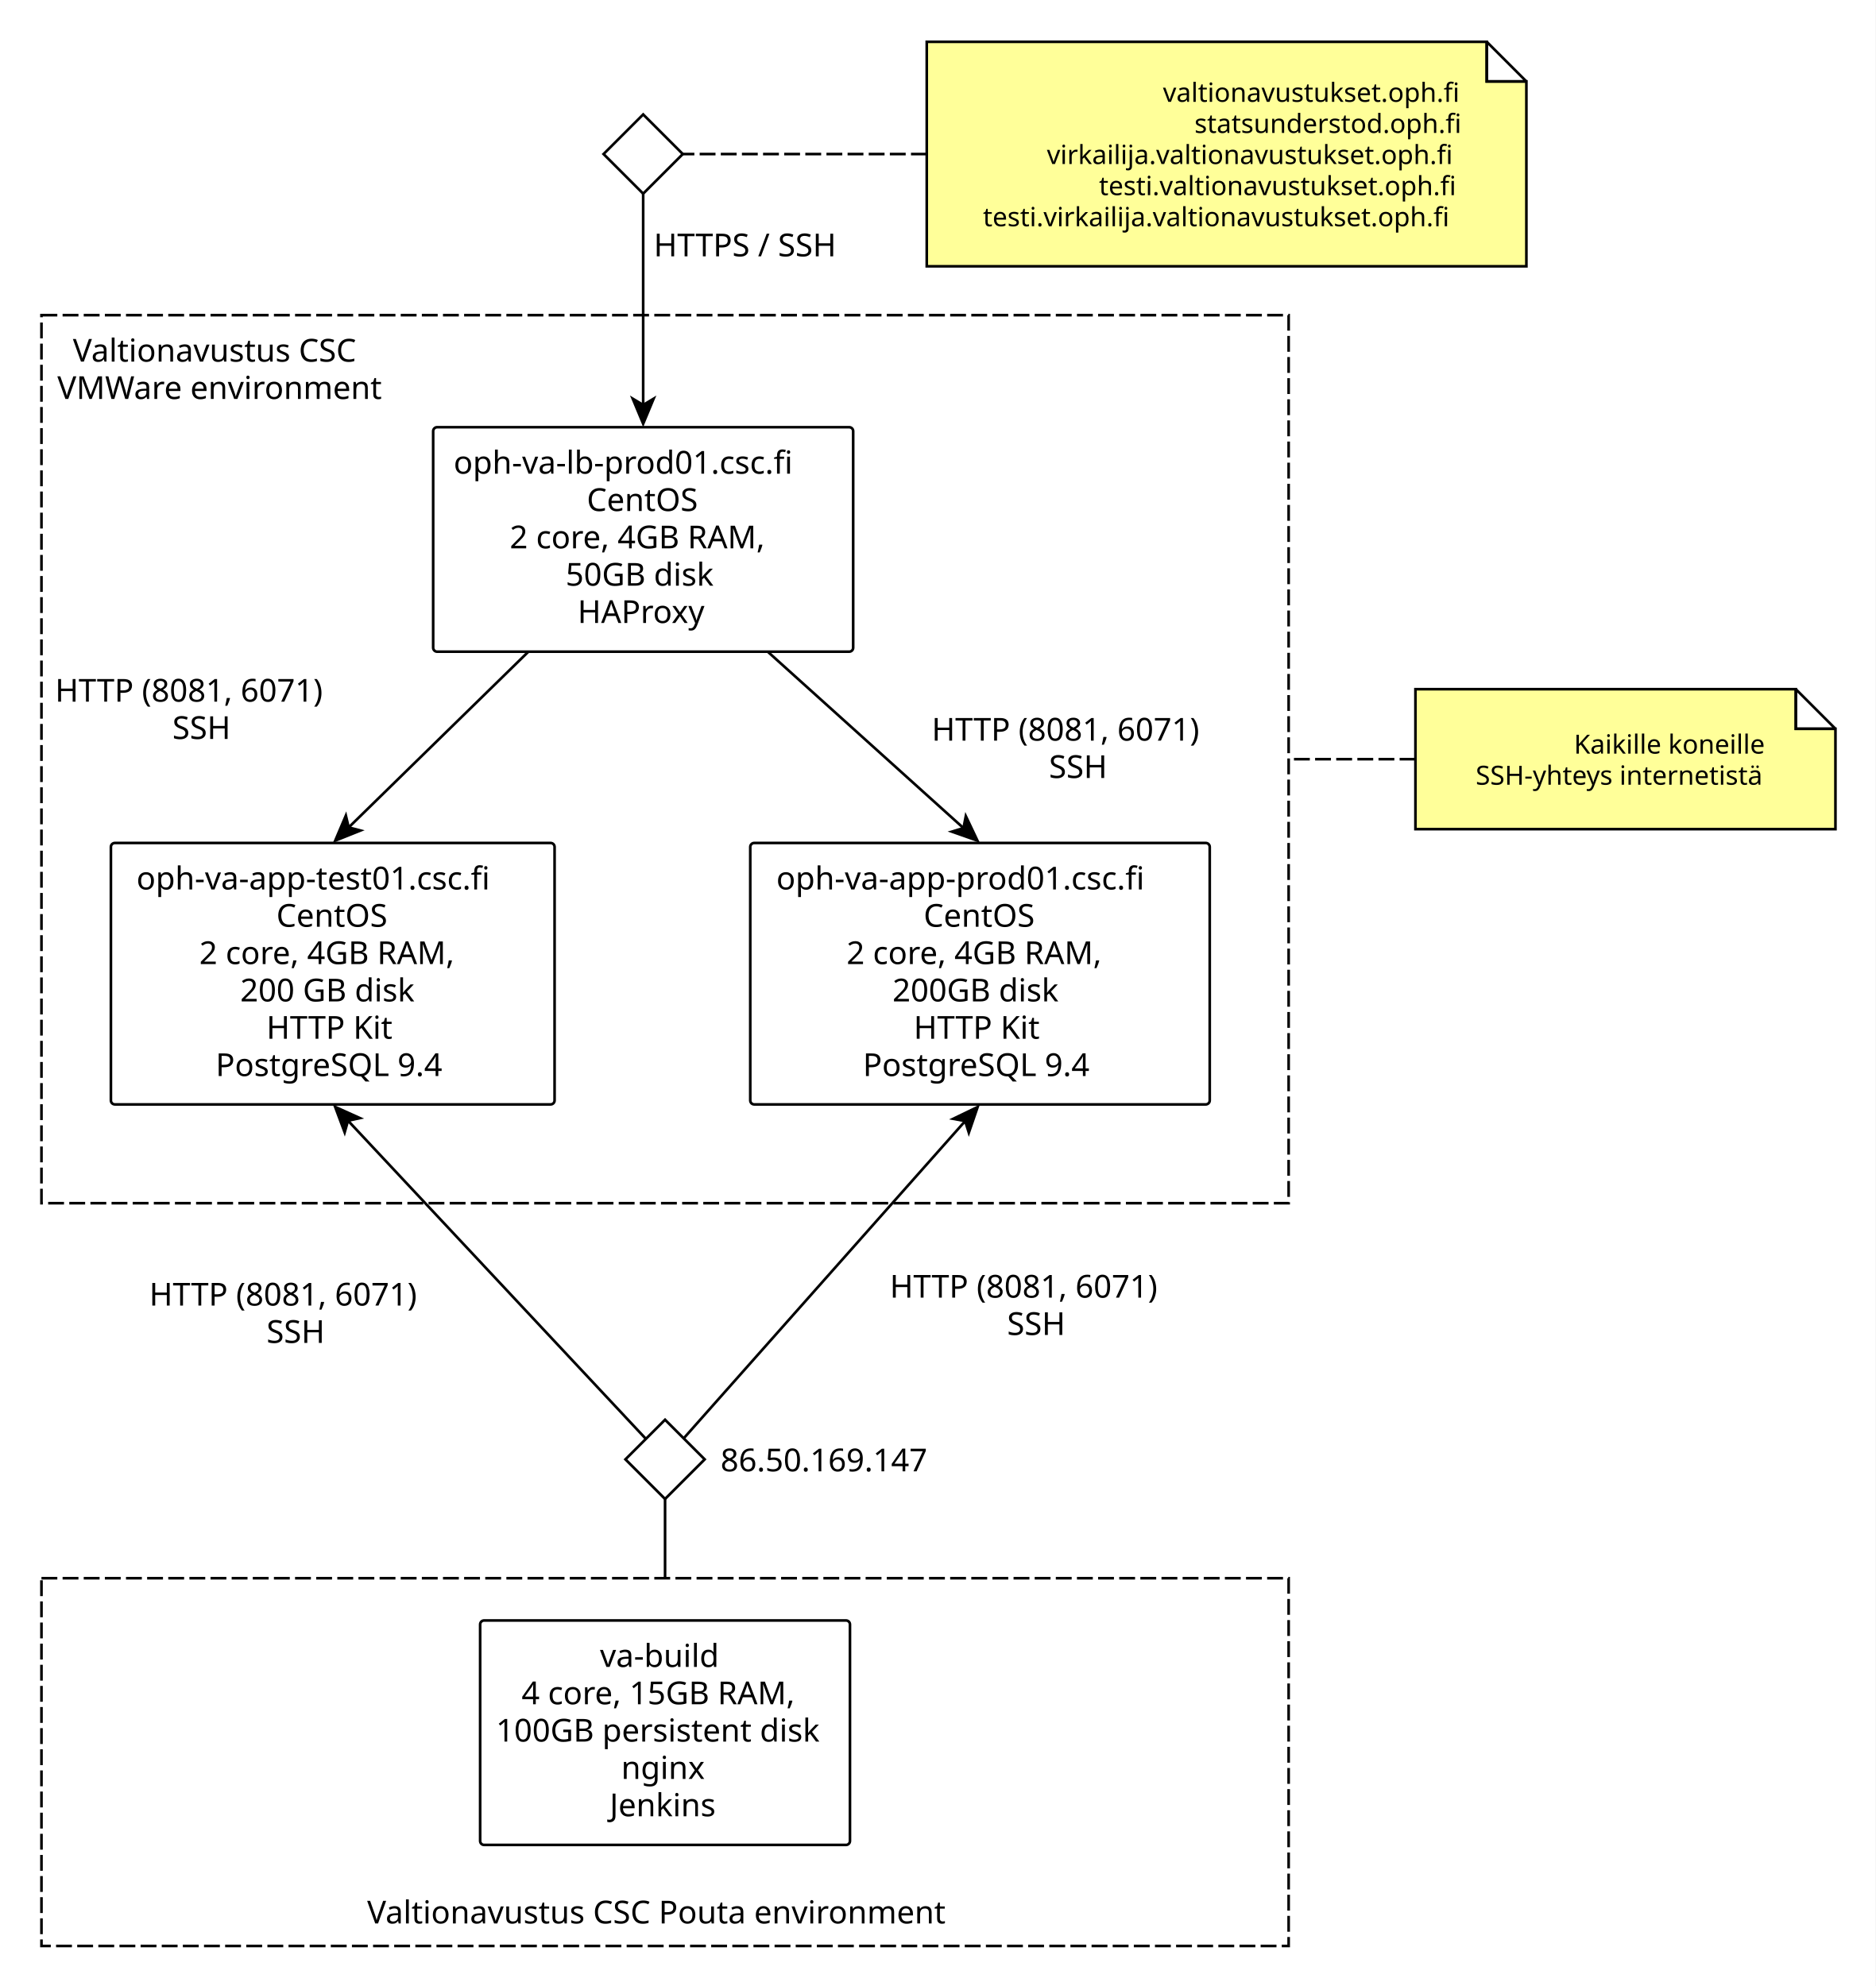
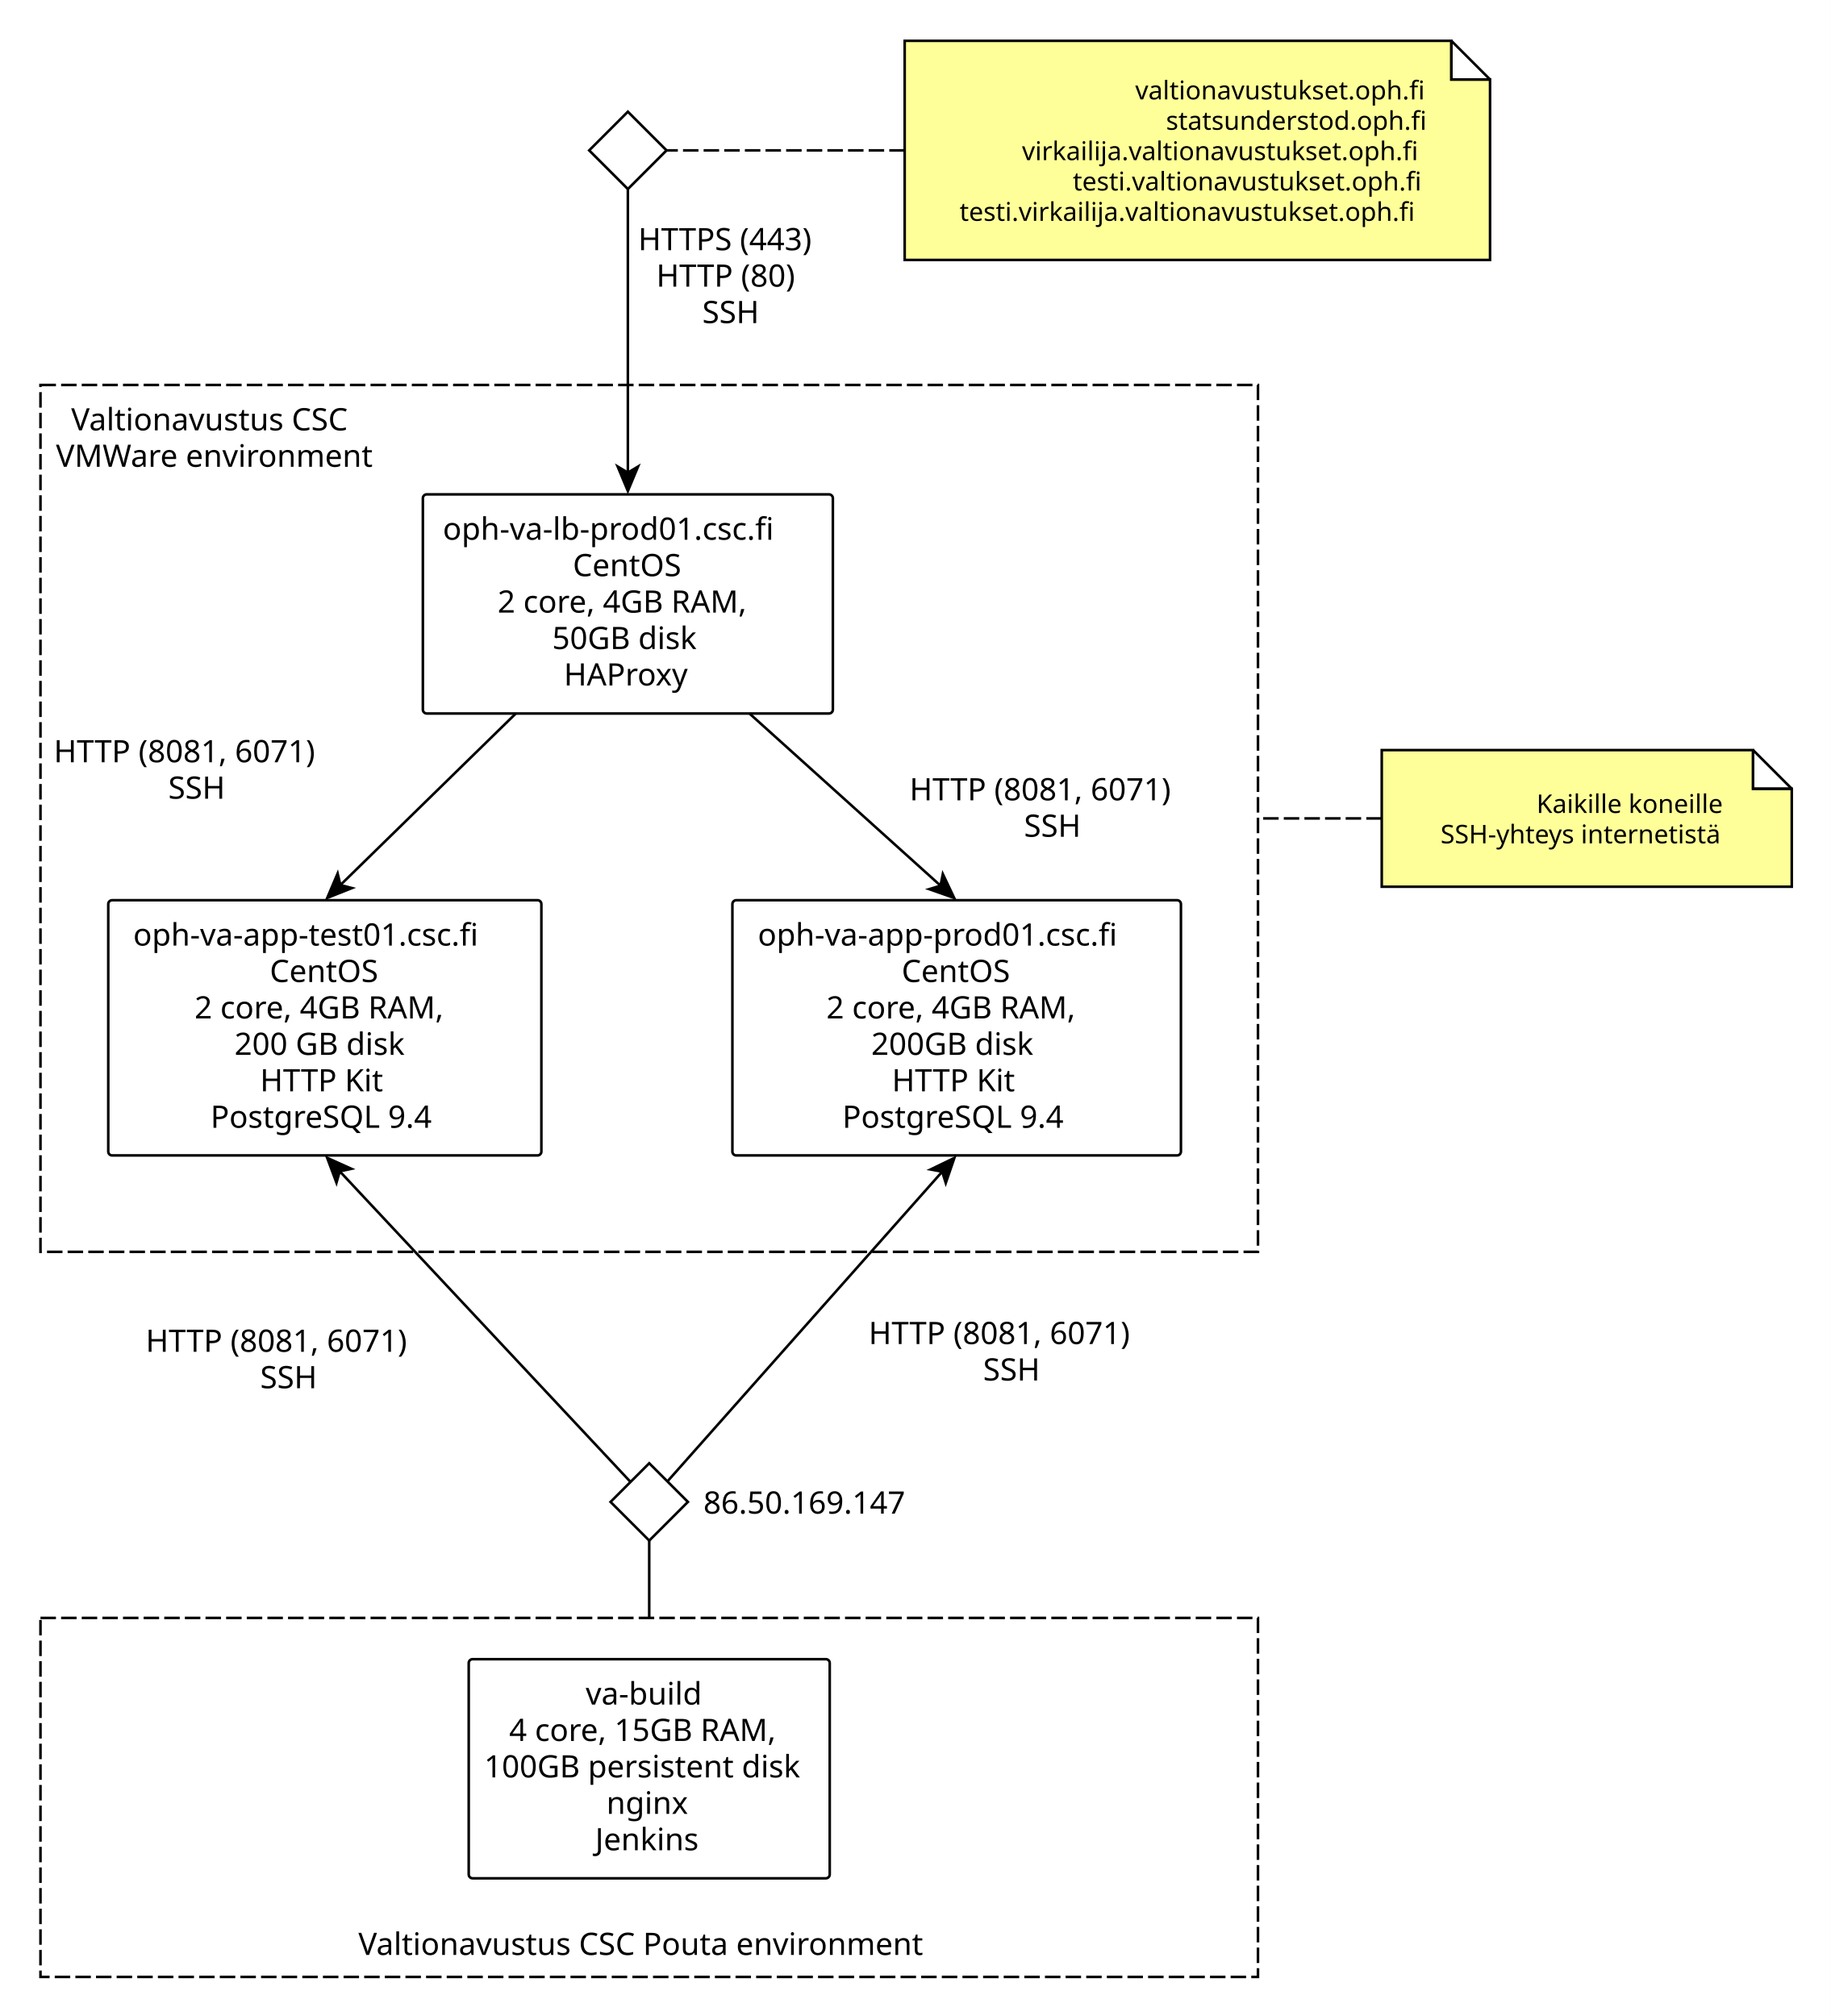
- <svg xmlns="http://www.w3.org/2000/svg" fill-opacity="1" color-rendering="auto" color-interpolation="auto" text-rendering="auto" stroke="black" stroke-linecap="square" width="710" stroke-miterlimit="10" shape-rendering="auto" stroke-opacity="1" fill="black" stroke-dasharray="none" font-weight="normal" stroke-width="1" height="752" font-family="'Dialog'" font-style="normal" stroke-linejoin="miter" font-size="12px" stroke-dashoffset="0" image-rendering="auto">
+ <svg xmlns="http://www.w3.org/2000/svg" fill-opacity="1" color-rendering="auto" color-interpolation="auto" text-rendering="auto" stroke="black" stroke-linecap="square" width="710" stroke-miterlimit="10" shape-rendering="auto" stroke-opacity="1" fill="black" stroke-dasharray="none" font-weight="normal" stroke-width="1" height="782" font-family="'Dialog'" font-style="normal" stroke-linejoin="miter" font-size="12px" stroke-dashoffset="0" image-rendering="auto">
  <defs id="genericDefs" />
  <g>
    <defs id="defs1">
      <linearGradient x1="367.023" gradientUnits="userSpaceOnUse" x2="403.353" y1="94.187" y2="147.937" id="linearGradient1" spreadMethod="pad">
        <stop stop-opacity="0.863" stop-color="rgb(255,255,255)" offset="0%" />
        <stop stop-opacity="0.126" stop-color="rgb(255,255,255)" offset="100%" />
      </linearGradient>
      <linearGradient x1="124.983" gradientUnits="userSpaceOnUse" x2="161.822" y1="94.187" y2="146.663" id="linearGradient2" spreadMethod="pad">
        <stop stop-opacity="0.863" stop-color="rgb(255,255,255)" offset="0%" />
        <stop stop-opacity="0.126" stop-color="rgb(255,255,255)" offset="100%" />
      </linearGradient>
      <linearGradient x1="264.767" gradientUnits="userSpaceOnUse" x2="296.635" y1="388.587" y2="432.774" id="linearGradient3" spreadMethod="pad">
        <stop stop-opacity="0.863" stop-color="rgb(255,255,255)" offset="0%" />
        <stop stop-opacity="0.126" stop-color="rgb(255,255,255)" offset="100%" />
      </linearGradient>
      <linearGradient x1="246.983" gradientUnits="userSpaceOnUse" x2="277.174" y1="-63.24" y2="-15.104" id="linearGradient4" spreadMethod="pad">
        <stop stop-opacity="0.863" stop-color="rgb(255,255,255)" offset="0%" />
        <stop stop-opacity="0.126" stop-color="rgb(255,255,255)" offset="100%" />
      </linearGradient>
      <clipPath clipPathUnits="userSpaceOnUse" id="clipPath1">
-         <path d="M0 0 L710 0 L710 752 L0 752 L0 0 Z" />
+         <path d="M0 0 L710 0 L710 782 L0 782 L0 0 Z" />
      </clipPath>
      <clipPath clipPathUnits="userSpaceOnUse" id="clipPath2">
-         <path d="M83 -225 L793 -225 L793 527 L83 527 L83 -225 Z" />
+         <path d="M83 -255 L793 -255 L793 527 L83 527 L83 -255 Z" />
      </clipPath>
    </defs>
-     <g fill="white" text-rendering="geometricPrecision" shape-rendering="geometricPrecision" transform="translate(-83,225)" stroke="white">
-       <rect x="83" width="710" height="752" y="-225" clip-path="url(#clipPath2)" stroke="none" />
+     <g fill="white" text-rendering="geometricPrecision" shape-rendering="geometricPrecision" transform="translate(-83,255)" stroke="white">
+       <rect x="83" width="710" height="782" y="-255" clip-path="url(#clipPath2)" stroke="none" />
    </g>
-     <g text-rendering="geometricPrecision" stroke-miterlimit="1.45" shape-rendering="geometricPrecision" font-family="sans-serif" transform="matrix(1,0,0,1,-83,225)" stroke-linecap="butt">
+     <g text-rendering="geometricPrecision" stroke-miterlimit="1.45" shape-rendering="geometricPrecision" font-family="sans-serif" transform="matrix(1,0,0,1,-83,255)" stroke-linecap="butt">
      <text x="110.595" xml:space="preserve" y="-88.065" clip-path="url(#clipPath2)" stroke="none">Valtionavustus CSC</text>
      <text x="104.698" xml:space="preserve" y="-73.932" clip-path="url(#clipPath2)" stroke="none">VMWare environment</text>
      <rect x="98.698" y="-105.667" clip-path="url(#clipPath2)" fill="none" width="472.139" stroke-dasharray="6,2" height="336.254" />
    </g>
-     <g text-rendering="geometricPrecision" stroke-miterlimit="1.45" shape-rendering="geometricPrecision" transform="matrix(1,0,0,1,-83,225)" stroke-linecap="butt">
+     <g text-rendering="geometricPrecision" stroke-miterlimit="1.45" shape-rendering="geometricPrecision" transform="matrix(1,0,0,1,-83,255)" stroke-linecap="butt">
      <rect x="367.023" y="94.187" clip-path="url(#clipPath2)" fill="none" width="173.94" rx="1.5" ry="1.5" height="99" />
    </g>
-     <g fill="url(#linearGradient1)" text-rendering="geometricPrecision" shape-rendering="geometricPrecision" transform="matrix(1,0,0,1,-83,225)" stroke="url(#linearGradient1)">
+     <g fill="url(#linearGradient1)" text-rendering="geometricPrecision" shape-rendering="geometricPrecision" transform="matrix(1,0,0,1,-83,255)" stroke="url(#linearGradient1)">
      <path d="M367.773 97.187 Q367.773 94.937 370.023 94.937 L477.084 94.937 Q479.334 94.937 479.334 97.187 Q479.334 99.437 425.804 136.037 Q372.273 172.637 370.023 172.637 Q367.773 172.637 367.773 170.387 Z" stroke="none" clip-path="url(#clipPath2)" />
    </g>
-     <g text-rendering="geometricPrecision" stroke-miterlimit="1.45" shape-rendering="geometricPrecision" font-family="sans-serif" transform="matrix(1,0,0,1,-83,225)" stroke-linecap="butt">
+     <g text-rendering="geometricPrecision" stroke-miterlimit="1.45" shape-rendering="geometricPrecision" font-family="sans-serif" transform="matrix(1,0,0,1,-83,255)" stroke-linecap="butt">
      <text x="376.884" xml:space="preserve" y="111.788" clip-path="url(#clipPath2)" stroke="none">oph-va-app-prod01.csc.fi</text>
      <text x="432.639" xml:space="preserve" y="125.921" clip-path="url(#clipPath2)" stroke="none">CentOS</text>
      <text x="403.468" xml:space="preserve" y="140.054" clip-path="url(#clipPath2)" stroke="none">2 core, 4GB RAM,</text>
      <text x="420.85" xml:space="preserve" y="154.187" clip-path="url(#clipPath2)" stroke="none">200GB disk</text>
      <text x="428.886" xml:space="preserve" y="168.319" clip-path="url(#clipPath2)" stroke="none">HTTP Kit</text>
      <text x="409.673" xml:space="preserve" y="182.452" clip-path="url(#clipPath2)" stroke="none">PostgreSQL 9.4</text>
    </g>
-     <g text-rendering="geometricPrecision" stroke-miterlimit="1.45" shape-rendering="geometricPrecision" transform="matrix(1,0,0,1,-83,225)" stroke-linecap="butt">
+     <g text-rendering="geometricPrecision" stroke-miterlimit="1.45" shape-rendering="geometricPrecision" transform="matrix(1,0,0,1,-83,255)" stroke-linecap="butt">
      <rect x="124.983" y="94.187" clip-path="url(#clipPath2)" fill="none" width="167.964" rx="1.5" ry="1.5" height="99" />
    </g>
-     <g fill="url(#linearGradient2)" text-rendering="geometricPrecision" shape-rendering="geometricPrecision" transform="matrix(1,0,0,1,-83,225)" stroke="url(#linearGradient2)">
+     <g fill="url(#linearGradient2)" text-rendering="geometricPrecision" shape-rendering="geometricPrecision" transform="matrix(1,0,0,1,-83,255)" stroke="url(#linearGradient2)">
      <path d="M125.733 97.187 Q125.733 94.937 127.983 94.937 L231.16 94.937 Q233.41 94.937 233.41 97.187 Q233.41 99.437 181.822 136.037 Q130.233 172.637 127.983 172.637 Q125.733 172.637 125.733 170.387 Z" stroke="none" clip-path="url(#clipPath2)" />
    </g>
-     <g text-rendering="geometricPrecision" stroke-miterlimit="1.45" shape-rendering="geometricPrecision" font-family="sans-serif" transform="matrix(1,0,0,1,-83,225)" stroke-linecap="butt">
+     <g text-rendering="geometricPrecision" stroke-miterlimit="1.45" shape-rendering="geometricPrecision" font-family="sans-serif" transform="matrix(1,0,0,1,-83,255)" stroke-linecap="butt">
      <text x="134.66" xml:space="preserve" y="111.788" clip-path="url(#clipPath2)" stroke="none">oph-va-app-test01.csc.fi</text>
      <text x="187.611" xml:space="preserve" y="125.921" clip-path="url(#clipPath2)" stroke="none">CentOS</text>
      <text x="158.44" xml:space="preserve" y="140.054" clip-path="url(#clipPath2)" stroke="none">2 core, 4GB RAM,</text>
      <text x="173.923" xml:space="preserve" y="154.187" clip-path="url(#clipPath2)" stroke="none">200 GB disk</text>
      <text x="183.858" xml:space="preserve" y="168.319" clip-path="url(#clipPath2)" stroke="none">HTTP Kit</text>
      <text x="164.645" xml:space="preserve" y="182.452" clip-path="url(#clipPath2)" stroke="none">PostgreSQL 9.4</text>
    </g>
-     <g text-rendering="geometricPrecision" stroke-miterlimit="1.45" shape-rendering="geometricPrecision" transform="matrix(1,0,0,1,-83,225)" stroke-linecap="butt">
+     <g text-rendering="geometricPrecision" stroke-miterlimit="1.45" shape-rendering="geometricPrecision" transform="matrix(1,0,0,1,-83,255)" stroke-linecap="butt">
      <rect x="264.767" y="388.587" clip-path="url(#clipPath2)" fill="none" width="140" rx="1.5" ry="1.5" height="85" />
    </g>
-     <g fill="url(#linearGradient3)" text-rendering="geometricPrecision" shape-rendering="geometricPrecision" transform="matrix(1,0,0,1,-83,225)" stroke="url(#linearGradient3)">
+     <g fill="url(#linearGradient3)" text-rendering="geometricPrecision" shape-rendering="geometricPrecision" transform="matrix(1,0,0,1,-83,255)" stroke="url(#linearGradient3)">
      <path d="M265.517 391.587 Q265.517 389.337 267.767 389.337 L352.767 389.337 Q355.017 389.337 355.017 391.587 Q355.017 393.837 312.517 424.837 Q270.017 455.837 267.767 455.837 Q265.517 455.837 265.517 453.587 Z" stroke="none" clip-path="url(#clipPath2)" />
    </g>
-     <g text-rendering="geometricPrecision" stroke-miterlimit="1.45" shape-rendering="geometricPrecision" font-family="sans-serif" transform="matrix(1,0,0,1,-83,225)" stroke-linecap="butt">
+     <g text-rendering="geometricPrecision" stroke-miterlimit="1.45" shape-rendering="geometricPrecision" font-family="sans-serif" transform="matrix(1,0,0,1,-83,255)" stroke-linecap="butt">
      <text x="310.132" xml:space="preserve" y="406.189" clip-path="url(#clipPath2)" stroke="none">va-build</text>
      <text x="280.448" xml:space="preserve" y="420.322" clip-path="url(#clipPath2)" stroke="none">4 core, 15GB RAM,</text>
      <text x="270.745" xml:space="preserve" y="434.455" clip-path="url(#clipPath2)" stroke="none">100GB persistent disk</text>
      <text x="318.165" xml:space="preserve" y="448.587" clip-path="url(#clipPath2)" stroke="none">nginx</text>
      <text x="313.811" xml:space="preserve" y="462.72" clip-path="url(#clipPath2)" stroke="none">Jenkins</text>
    </g>
-     <g text-rendering="geometricPrecision" stroke-miterlimit="1.45" shape-rendering="geometricPrecision" transform="matrix(1,0,0,1,-83,225)" stroke-linecap="butt">
+     <g text-rendering="geometricPrecision" stroke-miterlimit="1.45" shape-rendering="geometricPrecision" transform="matrix(1,0,0,1,-83,255)" stroke-linecap="butt">
      <rect x="246.983" y="-63.24" clip-path="url(#clipPath2)" fill="none" width="159" rx="1.5" ry="1.5" height="85" />
    </g>
-     <g fill="url(#linearGradient4)" text-rendering="geometricPrecision" shape-rendering="geometricPrecision" transform="matrix(1,0,0,1,-83,225)" stroke="url(#linearGradient4)">
+     <g fill="url(#linearGradient4)" text-rendering="geometricPrecision" shape-rendering="geometricPrecision" transform="matrix(1,0,0,1,-83,255)" stroke="url(#linearGradient4)">
      <path d="M247.733 -60.24 Q247.733 -62.49 249.983 -62.49 L347.333 -62.49 Q349.583 -62.49 349.583 -60.24 Q349.583 -57.99 300.908 -26.99 Q252.233 4.01 249.983 4.01 Q247.733 4.01 247.733 1.76 Z" stroke="none" clip-path="url(#clipPath2)" />
    </g>
-     <g text-rendering="geometricPrecision" stroke-miterlimit="1.45" shape-rendering="geometricPrecision" font-family="sans-serif" transform="matrix(1,0,0,1,-83,225)" stroke-linecap="butt">
+     <g text-rendering="geometricPrecision" stroke-miterlimit="1.45" shape-rendering="geometricPrecision" font-family="sans-serif" transform="matrix(1,0,0,1,-83,255)" stroke-linecap="butt">
      <text x="254.729" xml:space="preserve" y="-45.639" clip-path="url(#clipPath2)" stroke="none">oph-va-lb-prod01.csc.fi</text>
      <text x="305.129" xml:space="preserve" y="-31.506" clip-path="url(#clipPath2)" stroke="none">CentOS</text>
      <text x="275.958" xml:space="preserve" y="-17.373" clip-path="url(#clipPath2)" stroke="none">2 core, 4GB RAM,</text>
      <text x="297.134" xml:space="preserve" y="-3.24" clip-path="url(#clipPath2)" stroke="none">50GB disk</text>
      <text x="301.663" xml:space="preserve" y="10.893" clip-path="url(#clipPath2)" stroke="none">HAProxy</text>
    </g>
-     <g fill="white" text-rendering="geometricPrecision" shape-rendering="geometricPrecision" transform="matrix(1,0,0,1,-83,225)" stroke="white">
-       <path d="M311.483 -166.667 L326.483 -181.667 L341.483 -166.667 L326.483 -151.667 Z" fill-rule="evenodd" clip-path="url(#clipPath2)" stroke="none" />
+     <g fill="white" text-rendering="geometricPrecision" shape-rendering="geometricPrecision" transform="matrix(1,0,0,1,-83,255)" stroke="white">
+       <path d="M311.483 -196.667 L326.483 -211.667 L341.483 -196.667 L326.483 -181.667 Z" fill-rule="evenodd" clip-path="url(#clipPath2)" stroke="none" />
    </g>
-     <g text-rendering="geometricPrecision" stroke-miterlimit="1.45" shape-rendering="geometricPrecision" transform="matrix(1,0,0,1,-83,225)" stroke-linecap="butt">
-       <path fill="none" d="M311.483 -166.667 L326.483 -181.667 L341.483 -166.667 L326.483 -151.667 Z" fill-rule="evenodd" clip-path="url(#clipPath2)" />
+     <g text-rendering="geometricPrecision" stroke-miterlimit="1.45" shape-rendering="geometricPrecision" transform="matrix(1,0,0,1,-83,255)" stroke-linecap="butt">
+       <path fill="none" d="M311.483 -196.667 L326.483 -211.667 L341.483 -196.667 L326.483 -181.667 Z" fill-rule="evenodd" clip-path="url(#clipPath2)" />
    </g>
-     <g fill="rgb(255,255,153)" text-rendering="geometricPrecision" shape-rendering="geometricPrecision" transform="matrix(1,0,0,1,-83,225)" stroke="rgb(255,255,153)">
-       <path d="M433.837 -209.167 L645.837 -209.167 L645.837 -194.167 L660.837 -194.167 L660.837 -124.167 L433.837 -124.167 Z" stroke="none" clip-path="url(#clipPath2)" />
-       <path fill="white" d="M645.837 -209.167 L645.837 -194.167 L660.837 -194.167 Z" clip-path="url(#clipPath2)" fill-rule="evenodd" stroke="none" />
+     <g fill="rgb(255,255,153)" text-rendering="geometricPrecision" shape-rendering="geometricPrecision" transform="matrix(1,0,0,1,-83,255)" stroke="rgb(255,255,153)">
+       <path d="M433.837 -239.167 L645.837 -239.167 L645.837 -224.167 L660.837 -224.167 L660.837 -154.167 L433.837 -154.167 Z" stroke="none" clip-path="url(#clipPath2)" />
+       <path fill="white" d="M645.837 -239.167 L645.837 -224.167 L660.837 -224.167 Z" clip-path="url(#clipPath2)" fill-rule="evenodd" stroke="none" />
    </g>
-     <g text-rendering="geometricPrecision" stroke-miterlimit="1.45" shape-rendering="geometricPrecision" transform="matrix(1,0,0,1,-83,225)" stroke-linecap="butt">
-       <path fill="none" d="M433.837 -209.167 L645.837 -209.167 L645.837 -194.167 L660.837 -194.167 L660.837 -124.167 L433.837 -124.167 Z" clip-path="url(#clipPath2)" />
-       <path fill="none" d="M645.837 -209.167 L645.837 -194.167 L660.837 -194.167 Z" clip-path="url(#clipPath2)" fill-rule="evenodd" />
-       <text x="523.247" font-size="10px" y="-186.442" clip-path="url(#clipPath2)" font-family="sans-serif" stroke="none" xml:space="preserve">valtionavustukset.oph.fi</text>
-       <text x="535.176" font-size="10px" y="-174.665" clip-path="url(#clipPath2)" font-family="sans-serif" stroke="none" xml:space="preserve">statsunderstod.oph.fi</text>
-       <text x="479.322" font-size="10px" y="-162.887" clip-path="url(#clipPath2)" font-family="sans-serif" stroke="none" xml:space="preserve">virkailija.valtionavustukset.oph.fi</text>
-       <text x="499.043" font-size="10px" y="-151.11" clip-path="url(#clipPath2)" font-family="sans-serif" stroke="none" xml:space="preserve">testi.valtionavustukset.oph.fi</text>
-       <text x="455.118" font-size="10px" y="-139.333" clip-path="url(#clipPath2)" font-family="sans-serif" stroke="none" xml:space="preserve">testi.virkailija.valtionavustukset.oph.fi</text>
+     <g text-rendering="geometricPrecision" stroke-miterlimit="1.45" shape-rendering="geometricPrecision" transform="matrix(1,0,0,1,-83,255)" stroke-linecap="butt">
+       <path fill="none" d="M433.837 -239.167 L645.837 -239.167 L645.837 -224.167 L660.837 -224.167 L660.837 -154.167 L433.837 -154.167 Z" clip-path="url(#clipPath2)" />
+       <path fill="none" d="M645.837 -239.167 L645.837 -224.167 L660.837 -224.167 Z" clip-path="url(#clipPath2)" fill-rule="evenodd" />
+       <text x="523.247" font-size="10px" y="-216.442" clip-path="url(#clipPath2)" font-family="sans-serif" stroke="none" xml:space="preserve">valtionavustukset.oph.fi</text>
+       <text x="535.176" font-size="10px" y="-204.665" clip-path="url(#clipPath2)" font-family="sans-serif" stroke="none" xml:space="preserve">statsunderstod.oph.fi</text>
+       <text x="479.322" font-size="10px" y="-192.887" clip-path="url(#clipPath2)" font-family="sans-serif" stroke="none" xml:space="preserve">virkailija.valtionavustukset.oph.fi</text>
+       <text x="499.043" font-size="10px" y="-181.11" clip-path="url(#clipPath2)" font-family="sans-serif" stroke="none" xml:space="preserve">testi.valtionavustukset.oph.fi</text>
+       <text x="455.118" font-size="10px" y="-169.333" clip-path="url(#clipPath2)" font-family="sans-serif" stroke="none" xml:space="preserve">testi.virkailija.valtionavustukset.oph.fi</text>
      <text x="221.986" xml:space="preserve" y="503.31" clip-path="url(#clipPath2)" font-family="sans-serif" stroke="none">Valtionavustus CSC Pouta environment</text>
      <rect x="98.698" y="372.587" clip-path="url(#clipPath2)" fill="none" width="472.139" stroke-dasharray="6,2" height="139.254" />
    </g>
-     <g fill="white" text-rendering="geometricPrecision" shape-rendering="geometricPrecision" transform="matrix(1,0,0,1,-83,225)" stroke="white">
+     <g fill="white" text-rendering="geometricPrecision" shape-rendering="geometricPrecision" transform="matrix(1,0,0,1,-83,255)" stroke="white">
      <path d="M319.767 327.587 L334.767 312.587 L349.767 327.587 L334.767 342.587 Z" fill-rule="evenodd" clip-path="url(#clipPath2)" stroke="none" />
    </g>
-     <g text-rendering="geometricPrecision" stroke-miterlimit="1.45" shape-rendering="geometricPrecision" font-family="sans-serif" transform="matrix(1,0,0,1,-83,225)" stroke-linecap="butt">
+     <g text-rendering="geometricPrecision" stroke-miterlimit="1.45" shape-rendering="geometricPrecision" font-family="sans-serif" transform="matrix(1,0,0,1,-83,255)" stroke-linecap="butt">
      <text x="355.767" xml:space="preserve" y="332.123" clip-path="url(#clipPath2)" stroke="none">86.50.169.147</text>
      <path fill="none" d="M319.767 327.587 L334.767 312.587 L349.767 327.587 L334.767 342.587 Z" clip-path="url(#clipPath2)" fill-rule="evenodd" />
    </g>
-     <g fill="rgb(255,255,153)" text-rendering="geometricPrecision" shape-rendering="geometricPrecision" transform="matrix(1,0,0,1,-83,225)" stroke="rgb(255,255,153)">
+     <g fill="rgb(255,255,153)" text-rendering="geometricPrecision" shape-rendering="geometricPrecision" transform="matrix(1,0,0,1,-83,255)" stroke="rgb(255,255,153)">
      <path d="M618.837 35.96 L762.837 35.96 L762.837 50.96 L777.837 50.96 L777.837 88.96 L618.837 88.96 Z" stroke="none" clip-path="url(#clipPath2)" />
      <path fill="white" d="M762.837 35.96 L762.837 50.96 L777.837 50.96 Z" clip-path="url(#clipPath2)" fill-rule="evenodd" stroke="none" />
    </g>
-     <g text-rendering="geometricPrecision" stroke-miterlimit="1.45" shape-rendering="geometricPrecision" transform="matrix(1,0,0,1,-83,225)" stroke-linecap="butt">
+     <g text-rendering="geometricPrecision" stroke-miterlimit="1.45" shape-rendering="geometricPrecision" transform="matrix(1,0,0,1,-83,255)" stroke-linecap="butt">
      <path fill="none" d="M618.837 35.96 L762.837 35.96 L762.837 50.96 L777.837 50.96 L777.837 88.96 L618.837 88.96 Z" clip-path="url(#clipPath2)" />
      <path fill="none" d="M762.837 35.96 L762.837 50.96 L777.837 50.96 Z" clip-path="url(#clipPath2)" fill-rule="evenodd" />
      <text x="678.837" font-size="10px" y="60.351" clip-path="url(#clipPath2)" font-family="sans-serif" stroke="none" xml:space="preserve">Kaikille koneille</text>
      <text x="641.635" font-size="10px" y="72.128" clip-path="url(#clipPath2)" font-family="sans-serif" stroke="none" xml:space="preserve">SSH-yhteys internetistä</text>
      <path fill="none" d="M373.646 21.768 L448.051 88.83" clip-path="url(#clipPath2)" />
      <path d="M453.993 94.186 L448.427 82.438 L447.308 88.161 L441.732 89.866 Z" clip-path="url(#clipPath2)" stroke="none" />
      <text x="435.714" xml:space="preserve" y="55.442" clip-path="url(#clipPath2)" font-family="sans-serif" stroke="none">HTTP (8081, 6071)</text>
      <text x="480.105" xml:space="preserve" y="69.575" clip-path="url(#clipPath2)" font-family="sans-serif" stroke="none">SSH</text>
      <path fill="none" d="M283.017 21.777 L214.702 88.598" clip-path="url(#clipPath2)" />
      <path d="M208.983 94.192 L221.058 89.375 L215.417 87.899 L214.066 82.227 Z" clip-path="url(#clipPath2)" stroke="none" />
      <text x="103.863" xml:space="preserve" y="40.678" clip-path="url(#clipPath2)" font-family="sans-serif" stroke="none">HTTP (8081, 6071)</text>
      <text x="148.253" xml:space="preserve" y="54.81" clip-path="url(#clipPath2)" font-family="sans-serif" stroke="none">SSH</text>
-       <path fill="none" d="M326.483 -151.643 L326.483 -71.24" clip-path="url(#clipPath2)" />
+       <path fill="none" d="M326.483 -181.65 L326.483 -71.24" clip-path="url(#clipPath2)" />
      <path d="M326.483 -63.24 L331.483 -75.24 L326.483 -72.24 L321.483 -75.24 Z" clip-path="url(#clipPath2)" stroke="none" />
-       <text x="330.483" xml:space="preserve" y="-127.94" clip-path="url(#clipPath2)" font-family="sans-serif" stroke="none">HTTPS / SSH</text>
-       <path fill="none" stroke-dasharray="6,2" d="M433.864 -166.667 L341.505 -166.667" clip-path="url(#clipPath2)" />
+       <text x="330.483" xml:space="preserve" y="-157.94" clip-path="url(#clipPath2)" font-family="sans-serif" stroke="none">HTTPS (443)</text>
+       <text x="337.509" xml:space="preserve" y="-143.807" clip-path="url(#clipPath2)" font-family="sans-serif" stroke="none">HTTP (80)</text>
+       <text x="355.339" xml:space="preserve" y="-129.674" clip-path="url(#clipPath2)" font-family="sans-serif" stroke="none">SSH</text>
+       <path fill="none" stroke-dasharray="6,2" d="M433.864 -196.667 L341.505 -196.667" clip-path="url(#clipPath2)" />
      <path fill="none" d="M334.767 342.559 L334.767 372.587" clip-path="url(#clipPath2)" />
      <path fill="none" d="M327.488 319.809 L214.461 199.035" clip-path="url(#clipPath2)" />
      <path d="M208.994 193.194 L213.543 205.373 L215.144 199.766 L220.845 198.539 Z" clip-path="url(#clipPath2)" stroke="none" />
      <text x="139.507" xml:space="preserve" y="269.356" clip-path="url(#clipPath2)" font-family="sans-serif" stroke="none">HTTP (8081, 6071)</text>
      <text x="183.898" xml:space="preserve" y="283.489" clip-path="url(#clipPath2)" font-family="sans-serif" stroke="none">SSH</text>
      <path fill="none" d="M341.841 319.612 L448.658 199.176" clip-path="url(#clipPath2)" />
      <path d="M453.966 193.19 L442.263 198.851 L447.994 199.924 L449.744 205.486 Z" clip-path="url(#clipPath2)" stroke="none" />
      <text x="419.857" xml:space="preserve" y="266.356" clip-path="url(#clipPath2)" font-family="sans-serif" stroke="none">HTTP (8081, 6071)</text>
      <text x="464.247" xml:space="preserve" y="280.489" clip-path="url(#clipPath2)" font-family="sans-serif" stroke="none">SSH</text>
      <path fill="none" stroke-dasharray="6,2" d="M618.85 62.46 L570.837 62.46" clip-path="url(#clipPath2)" />
    </g>
  </g>
</svg>
